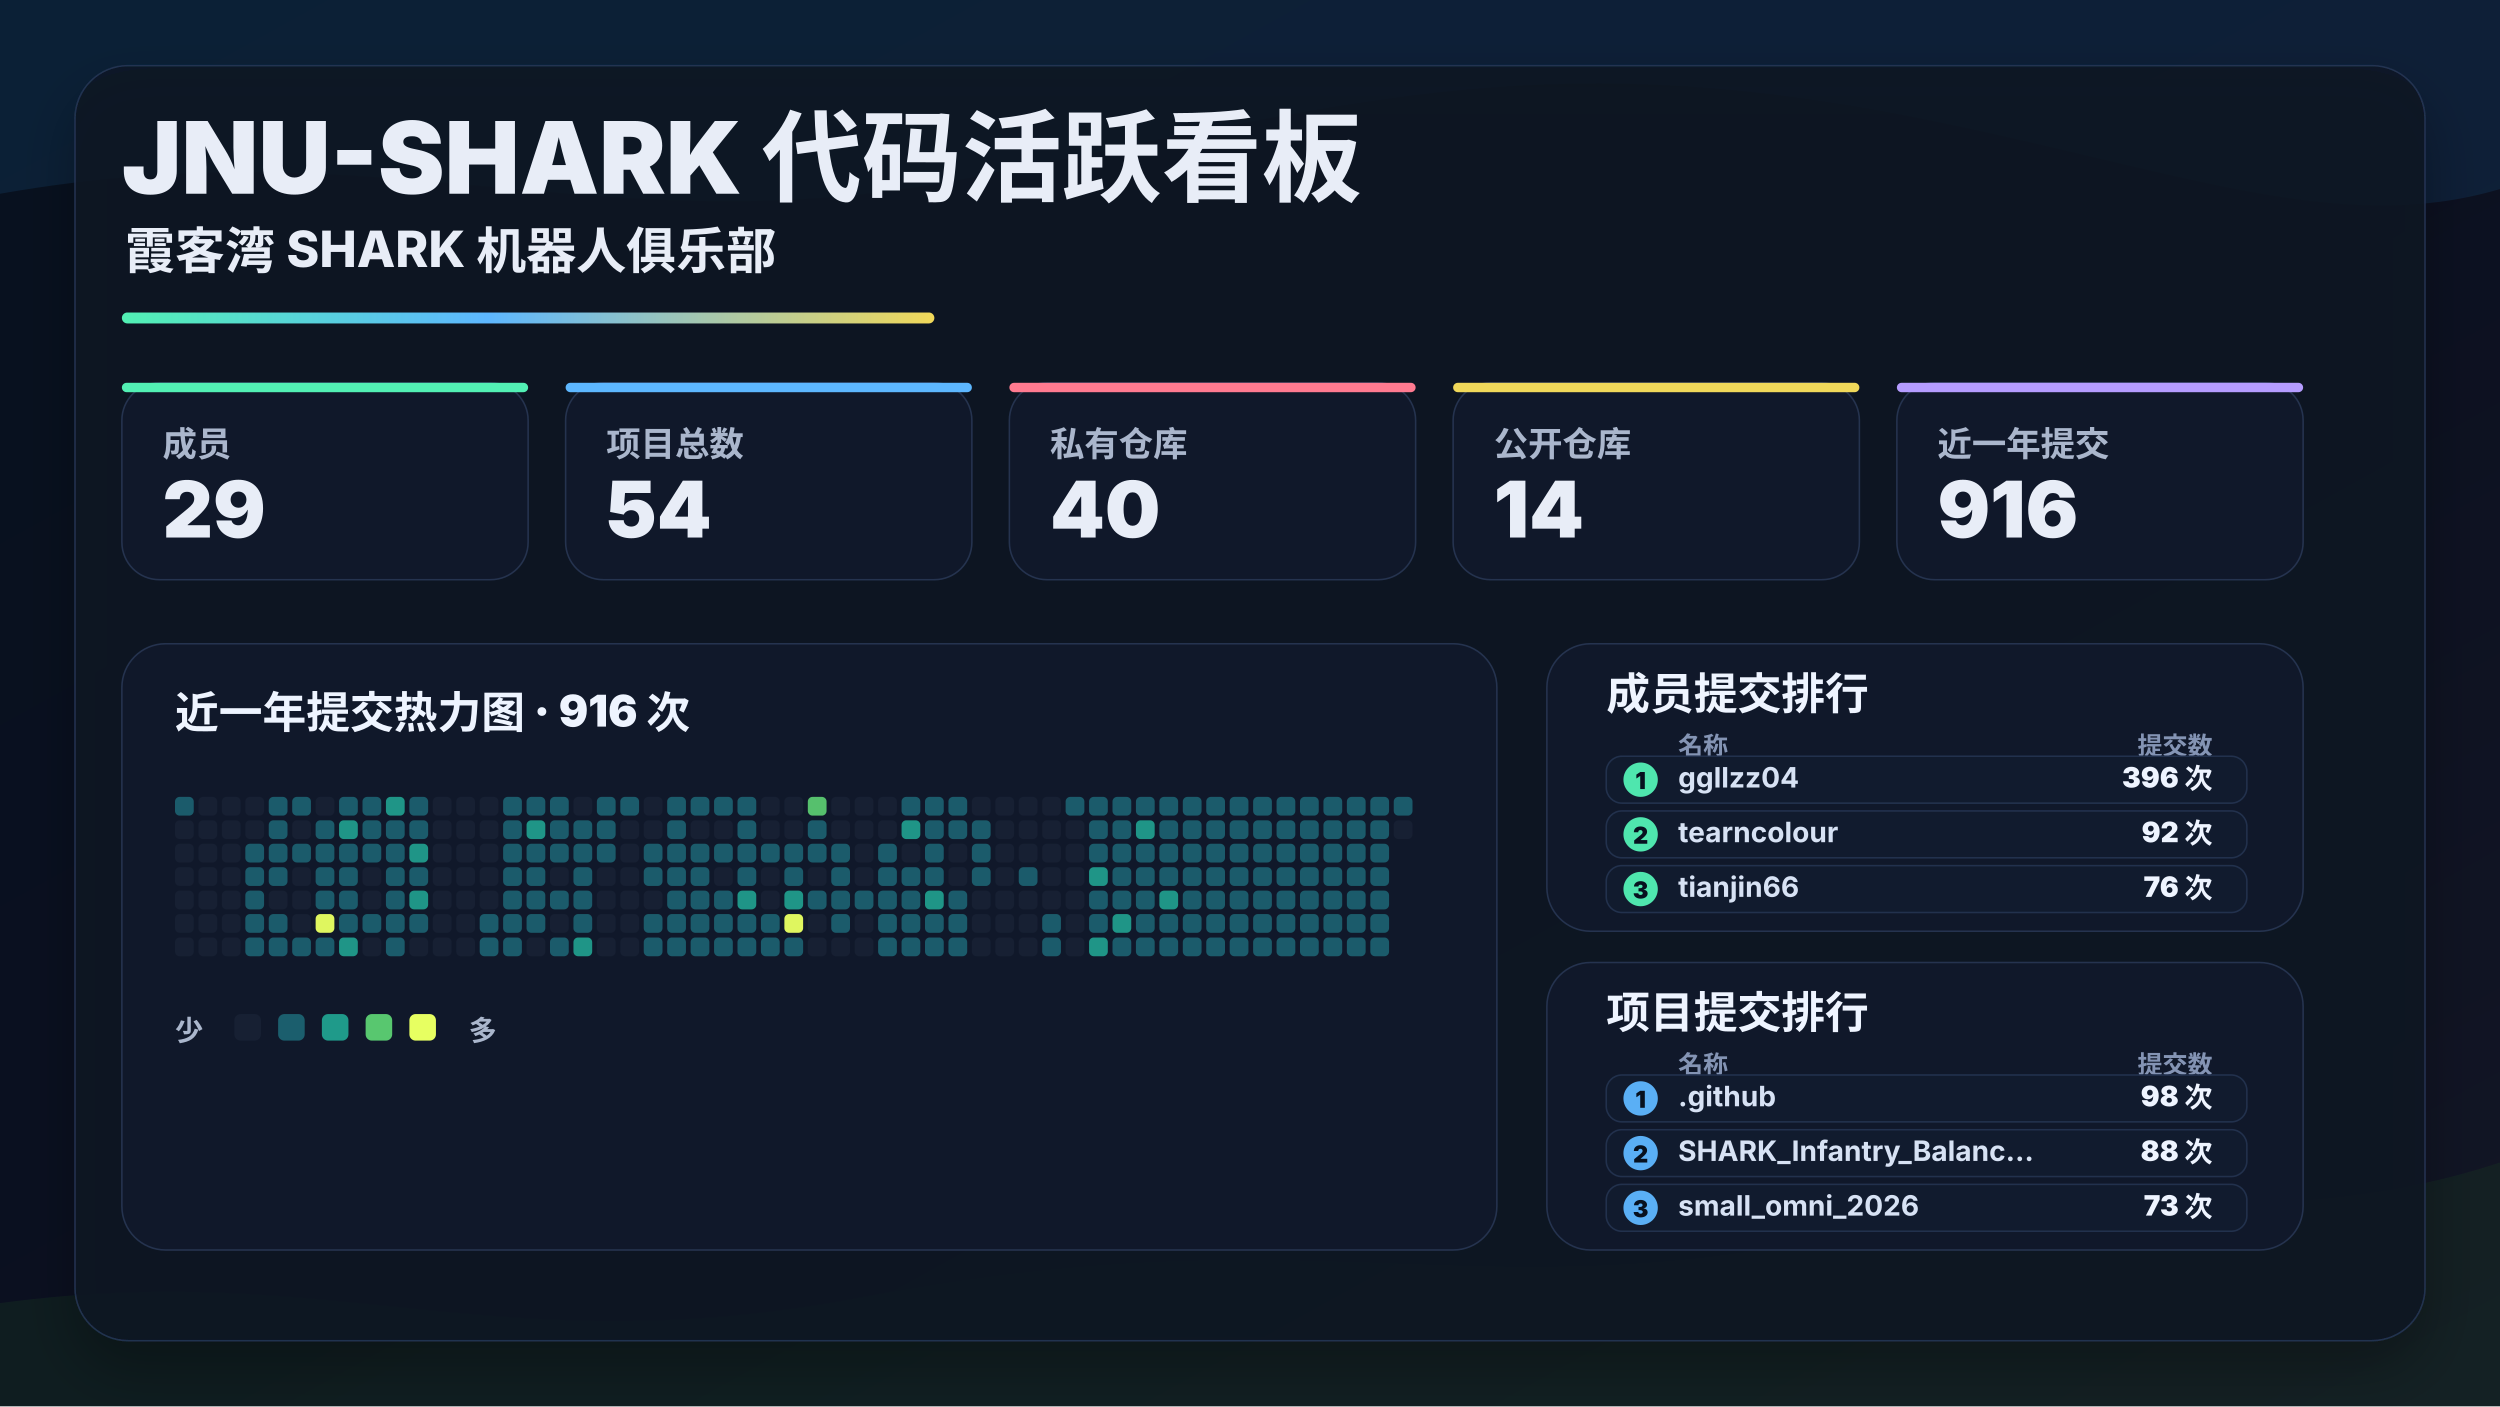
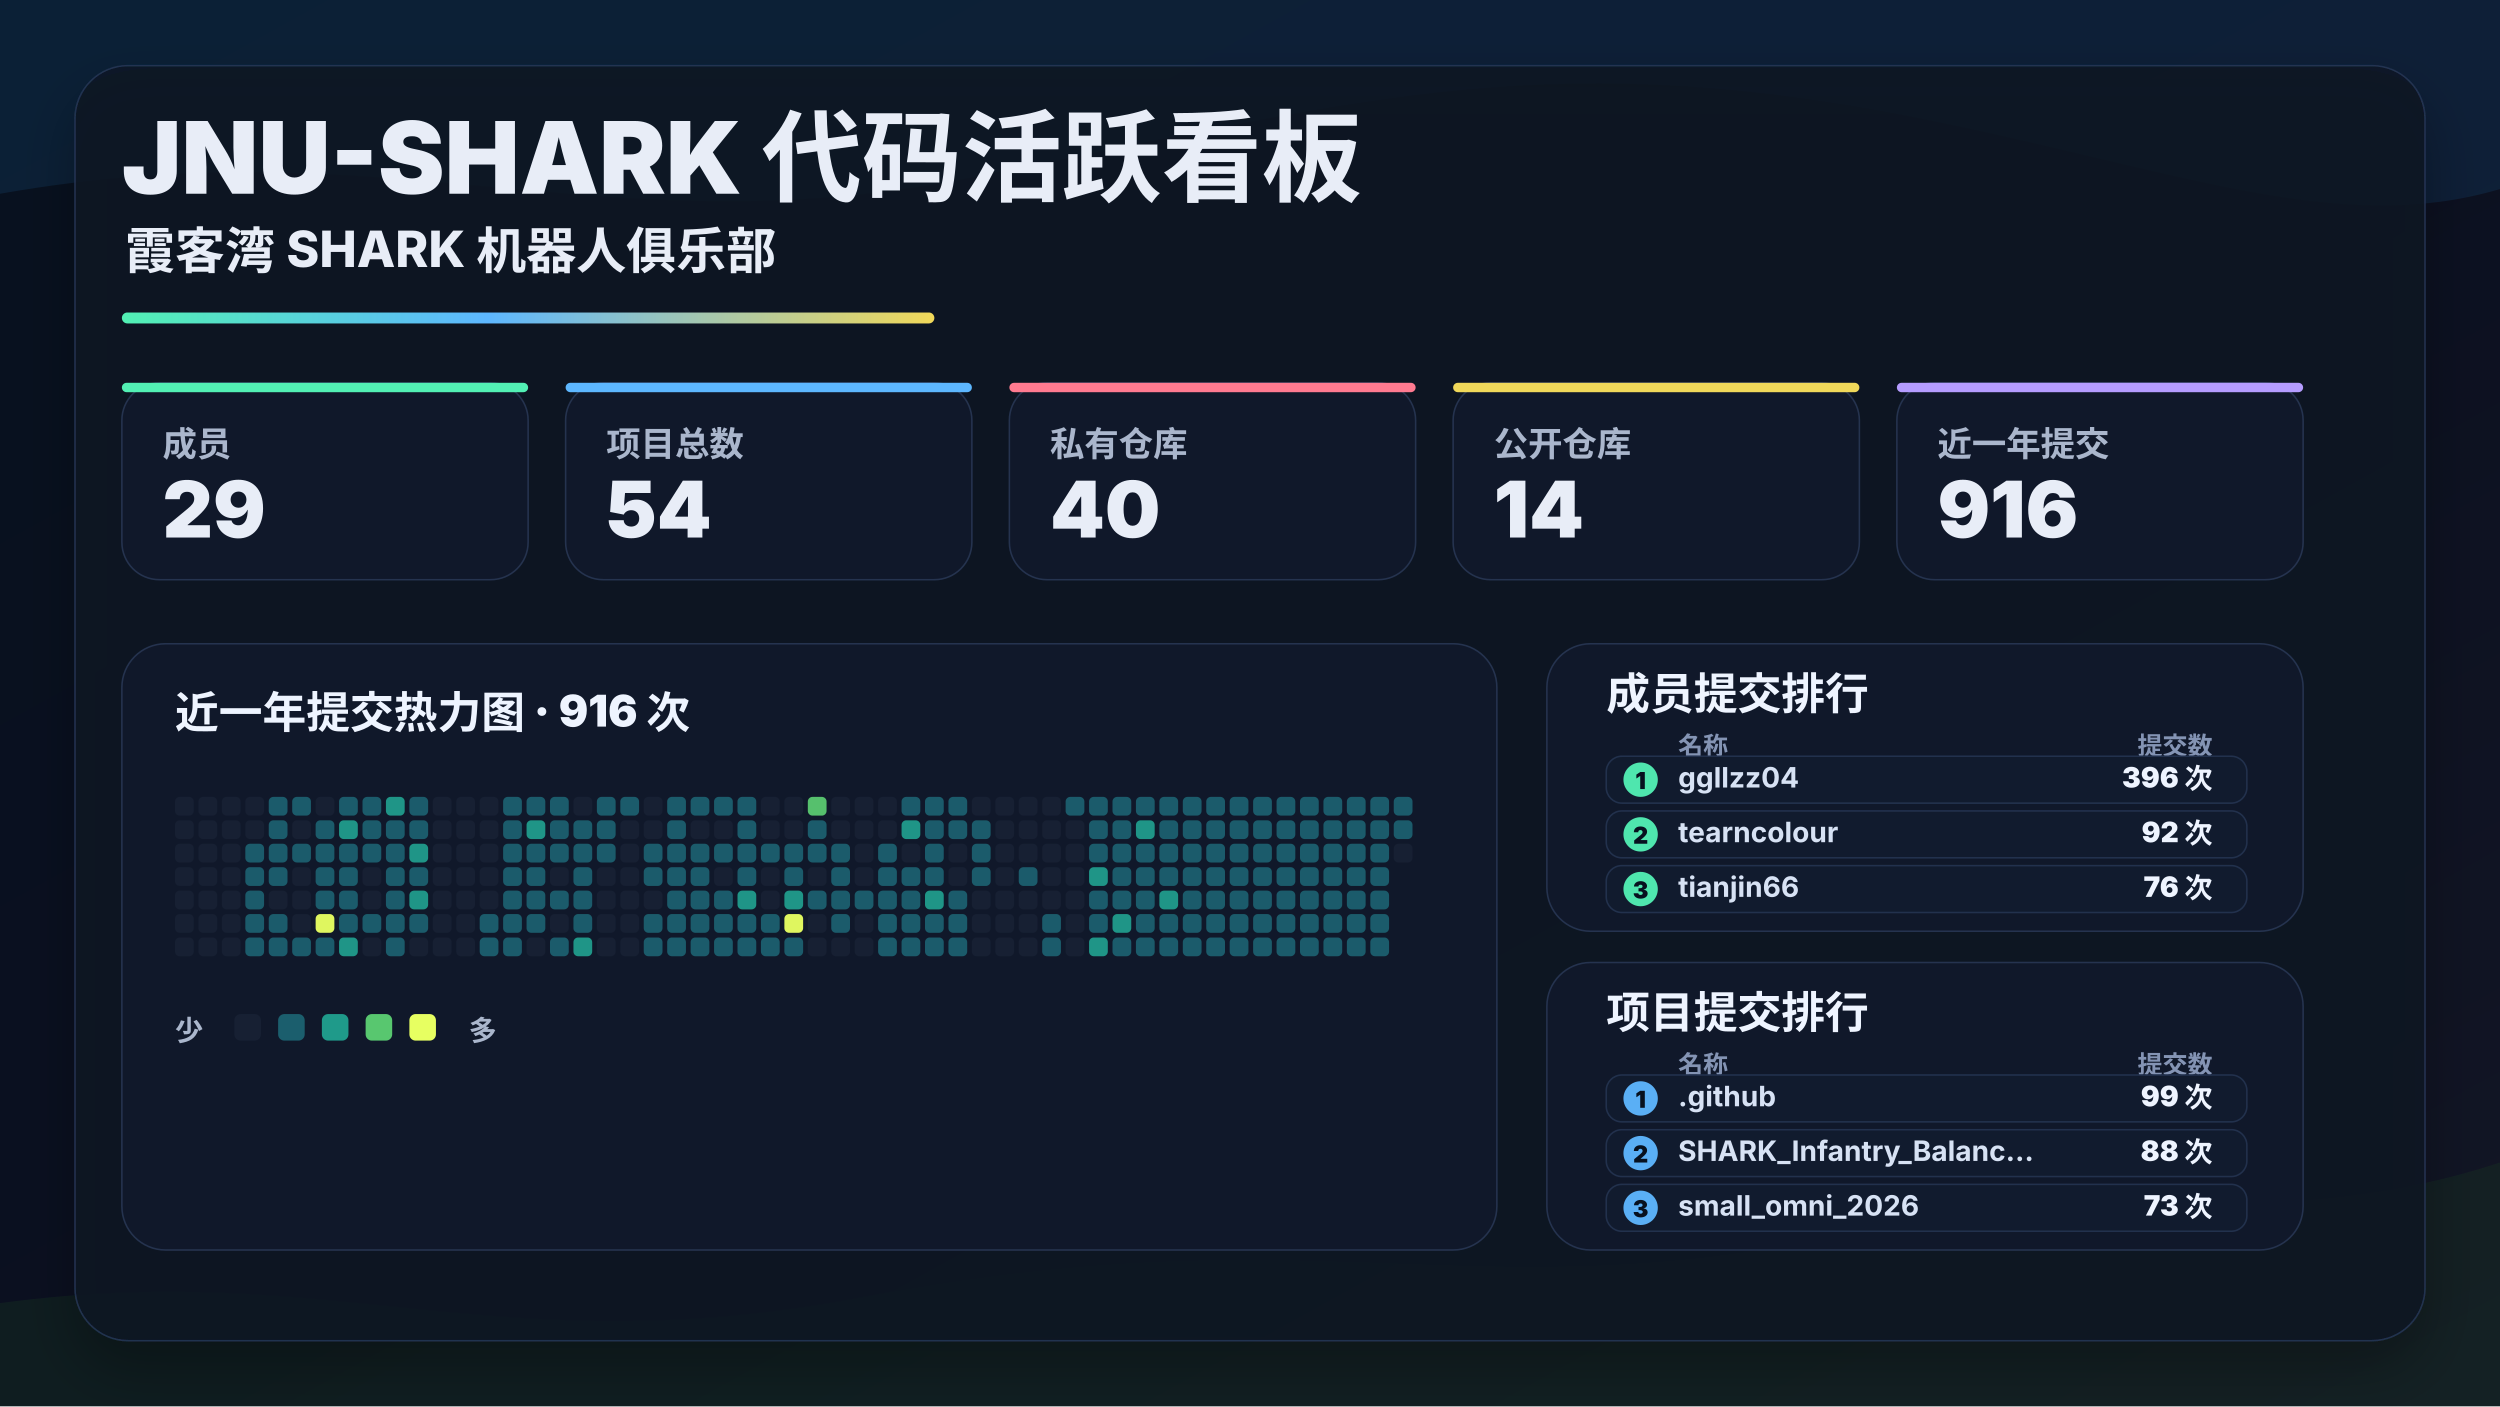
<svg xmlns="http://www.w3.org/2000/svg" width="1600" height="900" viewBox="0 0 1600 900" role="img" aria-labelledby="title desc">
  <defs>
    <linearGradient id="bg" x1="0" y1="0" x2="1" y2="1">
      <stop offset="0" stop-color="#07111f" />
      <stop offset="0.52" stop-color="#0b1020" />
      <stop offset="1" stop-color="#131625" />
    </linearGradient>
    <linearGradient id="hero" x1="0" y1="0" x2="1" y2="0">
      <stop offset="0" stop-color="#52f0b4" />
      <stop offset="0.45" stop-color="#5db7ff" />
      <stop offset="1" stop-color="#f0d85a" />
    </linearGradient>
    <filter id="softShadow" x="-10%" y="-10%" width="120%" height="120%">
      <feDropShadow dx="0" dy="18" stdDeviation="18" flood-color="#000000" flood-opacity="0.32" />
    </filter>
  </defs>
  <style>
    text { font-family: Inter, ui-sans-serif, system-ui, -apple-system, BlinkMacSystemFont, "Segoe UI", "PingFang SC", "Microsoft YaHei", sans-serif; fill: #e8edf7; }
    .title { font-size: 64px; font-weight: 900; letter-spacing: 0; }
    .subtitle { font-size: 32px; font-weight: 780; fill: #e8edf7; }
    .label { font-size: 22px; fill: #aab6cc; font-weight: 760; }
    .stat { font-size: 50px; font-weight: 900; }
    .section-title { font-size: 28px; font-weight: 860; fill: #eef4ff; }
    .table-head { font-size: 16px; fill: #8494b4; font-weight: 720; }
    .row-name { font-size: 18px; fill: #d7e2f4; font-weight: 720; }
    .row-value { font-size: 18px; fill: #eef4ff; font-weight: 860; }
    .rank { font-size: 15px; fill: #07111f; font-weight: 900; }
    .tiny { font-size: 18px; fill: #aab6cc; font-weight: 620; }
  </style>
  <rect width="1600" height="900" fill="url(#bg)" />
  <path d="M0 124 C250 80 385 160 620 114 C860 67 982 28 1220 74 C1392 108 1495 152 1600 121 L1600 0 L0 0 Z" fill="#12385c" opacity="0.38" />
  <path d="M0 834 C216 805 318 875 553 830 C835 776 935 837 1160 794 C1350 758 1464 789 1600 744 L1600 900 L0 900 Z" fill="#173622" opacity="0.36" />
  <g filter="url(#softShadow)">
    <rect x="48" y="42" width="1504" height="816" rx="34" fill="#0b1324" opacity="0.88" stroke="#263654" />
  </g>
  <text x="78" y="124" class="title">JNU-SHARK 代码活跃看板</text>
  <text x="80" y="172" class="subtitle">霞客湾 SHARK 机器人俱乐部</text>
  <rect x="78" y="200" width="520" height="7" rx="3.5" fill="url(#hero)" />
  <g>
    <rect x="78" y="245" width="260" height="126" rx="24" fill="#10182a" stroke="#25334f" />
    <rect x="78" y="245" width="260" height="6" rx="3" fill="#52f0b4" />
    <text x="104" y="292" class="label">成员</text>
    <text x="104" y="344" class="stat">29</text>
  </g>
  <g>
    <rect x="362" y="245" width="260" height="126" rx="24" fill="#10182a" stroke="#25334f" />
    <rect x="362" y="245" width="260" height="6" rx="3" fill="#5db7ff" />
    <text x="388" y="292" class="label">项目总数</text>
    <text x="388" y="344" class="stat">54</text>
  </g>
  <g>
    <rect x="646" y="245" width="260" height="126" rx="24" fill="#10182a" stroke="#25334f" />
    <rect x="646" y="245" width="260" height="6" rx="3" fill="#ff7a90" />
    <text x="672" y="292" class="label">私有仓库</text>
    <text x="672" y="344" class="stat">40</text>
  </g>
  <g>
    <rect x="930" y="245" width="260" height="126" rx="24" fill="#10182a" stroke="#25334f" />
    <rect x="930" y="245" width="260" height="6" rx="3" fill="#f0d85a" />
    <text x="956" y="292" class="label">公开仓库</text>
    <text x="956" y="344" class="stat">14</text>
  </g>
  <g>
    <rect x="1214" y="245" width="260" height="126" rx="24" fill="#10182a" stroke="#25334f" />
    <rect x="1214" y="245" width="260" height="6" rx="3" fill="#b59cff" />
    <text x="1240" y="292" class="label">近一年提交</text>
    <text x="1240" y="344" class="stat">916</text>
  </g>
  <rect x="78" y="412" width="880" height="388" rx="28" fill="#10182a" stroke="#25334f" />
  <text x="112" y="466" class="section-title">近一年提交热力图 · 916 次</text>
-   <rect x="112" y="510" width="12" height="12" rx="3" fill="#1b5e6d" opacity="0.96" />
+   <rect x="112" y="510" width="12" height="12" rx="3" fill="#172033" opacity="0.96" />
  <rect x="112" y="525" width="12" height="12" rx="3" fill="#172033" opacity="0.96" />
  <rect x="112" y="540" width="12" height="12" rx="3" fill="#172033" opacity="0.96" />
  <rect x="112" y="555" width="12" height="12" rx="3" fill="#172033" opacity="0.96" />
  <rect x="112" y="570" width="12" height="12" rx="3" fill="#172033" opacity="0.96" />
  <rect x="112" y="585" width="12" height="12" rx="3" fill="#172033" opacity="0.96" />
  <rect x="112" y="600" width="12" height="12" rx="3" fill="#172033" opacity="0.96" />
  <rect x="127" y="510" width="12" height="12" rx="3" fill="#172033" opacity="0.96" />
  <rect x="127" y="525" width="12" height="12" rx="3" fill="#172033" opacity="0.96" />
  <rect x="127" y="540" width="12" height="12" rx="3" fill="#172033" opacity="0.96" />
  <rect x="127" y="555" width="12" height="12" rx="3" fill="#172033" opacity="0.96" />
  <rect x="127" y="570" width="12" height="12" rx="3" fill="#172033" opacity="0.96" />
  <rect x="127" y="585" width="12" height="12" rx="3" fill="#172033" opacity="0.96" />
  <rect x="127" y="600" width="12" height="12" rx="3" fill="#172033" opacity="0.96" />
  <rect x="142" y="510" width="12" height="12" rx="3" fill="#172033" opacity="0.96" />
  <rect x="142" y="525" width="12" height="12" rx="3" fill="#172033" opacity="0.96" />
  <rect x="142" y="540" width="12" height="12" rx="3" fill="#172033" opacity="0.96" />
  <rect x="142" y="555" width="12" height="12" rx="3" fill="#172033" opacity="0.96" />
  <rect x="142" y="570" width="12" height="12" rx="3" fill="#172033" opacity="0.96" />
  <rect x="142" y="585" width="12" height="12" rx="3" fill="#172033" opacity="0.96" />
  <rect x="142" y="600" width="12" height="12" rx="3" fill="#172033" opacity="0.96" />
  <rect x="157" y="510" width="12" height="12" rx="3" fill="#172033" opacity="0.96" />
  <rect x="157" y="525" width="12" height="12" rx="3" fill="#172033" opacity="0.96" />
  <rect x="157" y="540" width="12" height="12" rx="3" fill="#1b5e6d" opacity="0.96" />
  <rect x="157" y="555" width="12" height="12" rx="3" fill="#1b5e6d" opacity="0.96" />
  <rect x="157" y="570" width="12" height="12" rx="3" fill="#1b5e6d" opacity="0.96" />
  <rect x="157" y="585" width="12" height="12" rx="3" fill="#1b5e6d" opacity="0.96" />
  <rect x="157" y="600" width="12" height="12" rx="3" fill="#1b5e6d" opacity="0.96" />
  <rect x="172" y="510" width="12" height="12" rx="3" fill="#1b5e6d" opacity="0.96" />
  <rect x="172" y="525" width="12" height="12" rx="3" fill="#1b5e6d" opacity="0.96" />
  <rect x="172" y="540" width="12" height="12" rx="3" fill="#1b5e6d" opacity="0.96" />
  <rect x="172" y="555" width="12" height="12" rx="3" fill="#1b5e6d" opacity="0.96" />
  <rect x="172" y="570" width="12" height="12" rx="3" fill="#172033" opacity="0.96" />
  <rect x="172" y="585" width="12" height="12" rx="3" fill="#1b5e6d" opacity="0.96" />
  <rect x="172" y="600" width="12" height="12" rx="3" fill="#1b5e6d" opacity="0.96" />
  <rect x="187" y="510" width="12" height="12" rx="3" fill="#1b5e6d" opacity="0.96" />
  <rect x="187" y="525" width="12" height="12" rx="3" fill="#172033" opacity="0.96" />
  <rect x="187" y="540" width="12" height="12" rx="3" fill="#1b5e6d" opacity="0.96" />
  <rect x="187" y="555" width="12" height="12" rx="3" fill="#172033" opacity="0.96" />
  <rect x="187" y="570" width="12" height="12" rx="3" fill="#172033" opacity="0.96" />
  <rect x="187" y="585" width="12" height="12" rx="3" fill="#172033" opacity="0.96" />
  <rect x="187" y="600" width="12" height="12" rx="3" fill="#1b5e6d" opacity="0.96" />
  <rect x="202" y="510" width="12" height="12" rx="3" fill="#172033" opacity="0.96" />
  <rect x="202" y="525" width="12" height="12" rx="3" fill="#1b5e6d" opacity="0.96" />
  <rect x="202" y="540" width="12" height="12" rx="3" fill="#1b5e6d" opacity="0.96" />
  <rect x="202" y="555" width="12" height="12" rx="3" fill="#1b5e6d" opacity="0.96" />
  <rect x="202" y="570" width="12" height="12" rx="3" fill="#1b5e6d" opacity="0.96" />
  <rect x="202" y="585" width="12" height="12" rx="3" fill="#e7ff61" opacity="0.96" />
  <rect x="202" y="600" width="12" height="12" rx="3" fill="#1b5e6d" opacity="0.96" />
  <rect x="217" y="510" width="12" height="12" rx="3" fill="#1b5e6d" opacity="0.96" />
  <rect x="217" y="525" width="12" height="12" rx="3" fill="#1f9a8a" opacity="0.96" />
  <rect x="217" y="540" width="12" height="12" rx="3" fill="#1b5e6d" opacity="0.96" />
  <rect x="217" y="555" width="12" height="12" rx="3" fill="#1b5e6d" opacity="0.96" />
  <rect x="217" y="570" width="12" height="12" rx="3" fill="#1b5e6d" opacity="0.96" />
  <rect x="217" y="585" width="12" height="12" rx="3" fill="#1b5e6d" opacity="0.96" />
  <rect x="217" y="600" width="12" height="12" rx="3" fill="#1f9a8a" opacity="0.96" />
  <rect x="232" y="510" width="12" height="12" rx="3" fill="#1b5e6d" opacity="0.96" />
  <rect x="232" y="525" width="12" height="12" rx="3" fill="#1b5e6d" opacity="0.96" />
  <rect x="232" y="540" width="12" height="12" rx="3" fill="#1b5e6d" opacity="0.96" />
  <rect x="232" y="555" width="12" height="12" rx="3" fill="#172033" opacity="0.96" />
  <rect x="232" y="570" width="12" height="12" rx="3" fill="#172033" opacity="0.96" />
  <rect x="232" y="585" width="12" height="12" rx="3" fill="#1b5e6d" opacity="0.96" />
  <rect x="232" y="600" width="12" height="12" rx="3" fill="#172033" opacity="0.96" />
  <rect x="247" y="510" width="12" height="12" rx="3" fill="#1f9a8a" opacity="0.96" />
  <rect x="247" y="525" width="12" height="12" rx="3" fill="#1b5e6d" opacity="0.96" />
  <rect x="247" y="540" width="12" height="12" rx="3" fill="#1b5e6d" opacity="0.96" />
  <rect x="247" y="555" width="12" height="12" rx="3" fill="#1b5e6d" opacity="0.96" />
  <rect x="247" y="570" width="12" height="12" rx="3" fill="#1b5e6d" opacity="0.96" />
  <rect x="247" y="585" width="12" height="12" rx="3" fill="#1b5e6d" opacity="0.96" />
  <rect x="247" y="600" width="12" height="12" rx="3" fill="#1b5e6d" opacity="0.96" />
  <rect x="262" y="510" width="12" height="12" rx="3" fill="#1b5e6d" opacity="0.96" />
  <rect x="262" y="525" width="12" height="12" rx="3" fill="#1b5e6d" opacity="0.96" />
  <rect x="262" y="540" width="12" height="12" rx="3" fill="#1f9a8a" opacity="0.96" />
  <rect x="262" y="555" width="12" height="12" rx="3" fill="#1b5e6d" opacity="0.96" />
  <rect x="262" y="570" width="12" height="12" rx="3" fill="#1f9a8a" opacity="0.96" />
  <rect x="262" y="585" width="12" height="12" rx="3" fill="#1b5e6d" opacity="0.96" />
  <rect x="262" y="600" width="12" height="12" rx="3" fill="#172033" opacity="0.96" />
  <rect x="277" y="510" width="12" height="12" rx="3" fill="#172033" opacity="0.96" />
  <rect x="277" y="525" width="12" height="12" rx="3" fill="#172033" opacity="0.96" />
  <rect x="277" y="540" width="12" height="12" rx="3" fill="#172033" opacity="0.96" />
  <rect x="277" y="555" width="12" height="12" rx="3" fill="#172033" opacity="0.96" />
  <rect x="277" y="570" width="12" height="12" rx="3" fill="#172033" opacity="0.96" />
  <rect x="277" y="585" width="12" height="12" rx="3" fill="#172033" opacity="0.96" />
  <rect x="277" y="600" width="12" height="12" rx="3" fill="#172033" opacity="0.96" />
  <rect x="292" y="510" width="12" height="12" rx="3" fill="#172033" opacity="0.96" />
  <rect x="292" y="525" width="12" height="12" rx="3" fill="#172033" opacity="0.96" />
  <rect x="292" y="540" width="12" height="12" rx="3" fill="#172033" opacity="0.96" />
  <rect x="292" y="555" width="12" height="12" rx="3" fill="#172033" opacity="0.96" />
  <rect x="292" y="570" width="12" height="12" rx="3" fill="#172033" opacity="0.96" />
  <rect x="292" y="585" width="12" height="12" rx="3" fill="#172033" opacity="0.96" />
  <rect x="292" y="600" width="12" height="12" rx="3" fill="#172033" opacity="0.96" />
  <rect x="307" y="510" width="12" height="12" rx="3" fill="#172033" opacity="0.96" />
  <rect x="307" y="525" width="12" height="12" rx="3" fill="#172033" opacity="0.96" />
  <rect x="307" y="540" width="12" height="12" rx="3" fill="#172033" opacity="0.96" />
  <rect x="307" y="555" width="12" height="12" rx="3" fill="#172033" opacity="0.96" />
  <rect x="307" y="570" width="12" height="12" rx="3" fill="#172033" opacity="0.96" />
  <rect x="307" y="585" width="12" height="12" rx="3" fill="#1b5e6d" opacity="0.96" />
  <rect x="307" y="600" width="12" height="12" rx="3" fill="#1b5e6d" opacity="0.96" />
  <rect x="322" y="510" width="12" height="12" rx="3" fill="#1b5e6d" opacity="0.96" />
  <rect x="322" y="525" width="12" height="12" rx="3" fill="#1b5e6d" opacity="0.96" />
  <rect x="322" y="540" width="12" height="12" rx="3" fill="#1b5e6d" opacity="0.96" />
  <rect x="322" y="555" width="12" height="12" rx="3" fill="#1b5e6d" opacity="0.96" />
  <rect x="322" y="570" width="12" height="12" rx="3" fill="#1b5e6d" opacity="0.96" />
  <rect x="322" y="585" width="12" height="12" rx="3" fill="#1b5e6d" opacity="0.96" />
  <rect x="322" y="600" width="12" height="12" rx="3" fill="#1b5e6d" opacity="0.96" />
  <rect x="337" y="510" width="12" height="12" rx="3" fill="#1b5e6d" opacity="0.96" />
  <rect x="337" y="525" width="12" height="12" rx="3" fill="#1f9a8a" opacity="0.96" />
  <rect x="337" y="540" width="12" height="12" rx="3" fill="#1b5e6d" opacity="0.96" />
  <rect x="337" y="555" width="12" height="12" rx="3" fill="#1b5e6d" opacity="0.96" />
  <rect x="337" y="570" width="12" height="12" rx="3" fill="#1b5e6d" opacity="0.96" />
  <rect x="337" y="585" width="12" height="12" rx="3" fill="#1b5e6d" opacity="0.96" />
  <rect x="337" y="600" width="12" height="12" rx="3" fill="#172033" opacity="0.96" />
  <rect x="352" y="510" width="12" height="12" rx="3" fill="#1b5e6d" opacity="0.96" />
  <rect x="352" y="525" width="12" height="12" rx="3" fill="#1b5e6d" opacity="0.96" />
  <rect x="352" y="540" width="12" height="12" rx="3" fill="#1b5e6d" opacity="0.96" />
  <rect x="352" y="555" width="12" height="12" rx="3" fill="#172033" opacity="0.96" />
  <rect x="352" y="570" width="12" height="12" rx="3" fill="#1b5e6d" opacity="0.96" />
  <rect x="352" y="585" width="12" height="12" rx="3" fill="#172033" opacity="0.96" />
  <rect x="352" y="600" width="12" height="12" rx="3" fill="#1b5e6d" opacity="0.96" />
  <rect x="367" y="510" width="12" height="12" rx="3" fill="#172033" opacity="0.96" />
  <rect x="367" y="525" width="12" height="12" rx="3" fill="#1b5e6d" opacity="0.96" />
  <rect x="367" y="540" width="12" height="12" rx="3" fill="#1b5e6d" opacity="0.96" />
  <rect x="367" y="555" width="12" height="12" rx="3" fill="#1b5e6d" opacity="0.96" />
  <rect x="367" y="570" width="12" height="12" rx="3" fill="#1b5e6d" opacity="0.96" />
  <rect x="367" y="585" width="12" height="12" rx="3" fill="#1b5e6d" opacity="0.96" />
  <rect x="367" y="600" width="12" height="12" rx="3" fill="#1f9a8a" opacity="0.96" />
  <rect x="382" y="510" width="12" height="12" rx="3" fill="#1b5e6d" opacity="0.96" />
  <rect x="382" y="525" width="12" height="12" rx="3" fill="#1b5e6d" opacity="0.96" />
  <rect x="382" y="540" width="12" height="12" rx="3" fill="#1b5e6d" opacity="0.96" />
  <rect x="382" y="555" width="12" height="12" rx="3" fill="#172033" opacity="0.96" />
  <rect x="382" y="570" width="12" height="12" rx="3" fill="#172033" opacity="0.96" />
  <rect x="382" y="585" width="12" height="12" rx="3" fill="#172033" opacity="0.96" />
  <rect x="382" y="600" width="12" height="12" rx="3" fill="#172033" opacity="0.96" />
  <rect x="397" y="510" width="12" height="12" rx="3" fill="#1b5e6d" opacity="0.96" />
  <rect x="397" y="525" width="12" height="12" rx="3" fill="#172033" opacity="0.96" />
  <rect x="397" y="540" width="12" height="12" rx="3" fill="#172033" opacity="0.96" />
  <rect x="397" y="555" width="12" height="12" rx="3" fill="#172033" opacity="0.96" />
  <rect x="397" y="570" width="12" height="12" rx="3" fill="#172033" opacity="0.96" />
  <rect x="397" y="585" width="12" height="12" rx="3" fill="#172033" opacity="0.96" />
  <rect x="397" y="600" width="12" height="12" rx="3" fill="#172033" opacity="0.96" />
  <rect x="412" y="510" width="12" height="12" rx="3" fill="#172033" opacity="0.96" />
  <rect x="412" y="525" width="12" height="12" rx="3" fill="#172033" opacity="0.96" />
  <rect x="412" y="540" width="12" height="12" rx="3" fill="#1b5e6d" opacity="0.96" />
  <rect x="412" y="555" width="12" height="12" rx="3" fill="#1b5e6d" opacity="0.96" />
  <rect x="412" y="570" width="12" height="12" rx="3" fill="#172033" opacity="0.96" />
  <rect x="412" y="585" width="12" height="12" rx="3" fill="#1b5e6d" opacity="0.96" />
  <rect x="412" y="600" width="12" height="12" rx="3" fill="#1b5e6d" opacity="0.96" />
  <rect x="427" y="510" width="12" height="12" rx="3" fill="#1b5e6d" opacity="0.96" />
  <rect x="427" y="525" width="12" height="12" rx="3" fill="#1b5e6d" opacity="0.96" />
  <rect x="427" y="540" width="12" height="12" rx="3" fill="#1b5e6d" opacity="0.96" />
  <rect x="427" y="555" width="12" height="12" rx="3" fill="#1b5e6d" opacity="0.96" />
  <rect x="427" y="570" width="12" height="12" rx="3" fill="#1b5e6d" opacity="0.96" />
  <rect x="427" y="585" width="12" height="12" rx="3" fill="#1b5e6d" opacity="0.96" />
  <rect x="427" y="600" width="12" height="12" rx="3" fill="#1b5e6d" opacity="0.96" />
  <rect x="442" y="510" width="12" height="12" rx="3" fill="#1b5e6d" opacity="0.96" />
  <rect x="442" y="525" width="12" height="12" rx="3" fill="#172033" opacity="0.96" />
  <rect x="442" y="540" width="12" height="12" rx="3" fill="#1b5e6d" opacity="0.96" />
  <rect x="442" y="555" width="12" height="12" rx="3" fill="#1b5e6d" opacity="0.96" />
  <rect x="442" y="570" width="12" height="12" rx="3" fill="#1b5e6d" opacity="0.96" />
  <rect x="442" y="585" width="12" height="12" rx="3" fill="#1b5e6d" opacity="0.96" />
  <rect x="442" y="600" width="12" height="12" rx="3" fill="#1b5e6d" opacity="0.96" />
  <rect x="457" y="510" width="12" height="12" rx="3" fill="#1b5e6d" opacity="0.96" />
  <rect x="457" y="525" width="12" height="12" rx="3" fill="#172033" opacity="0.96" />
  <rect x="457" y="540" width="12" height="12" rx="3" fill="#1b5e6d" opacity="0.96" />
  <rect x="457" y="555" width="12" height="12" rx="3" fill="#172033" opacity="0.96" />
  <rect x="457" y="570" width="12" height="12" rx="3" fill="#1b5e6d" opacity="0.96" />
  <rect x="457" y="585" width="12" height="12" rx="3" fill="#1b5e6d" opacity="0.96" />
  <rect x="457" y="600" width="12" height="12" rx="3" fill="#1b5e6d" opacity="0.96" />
  <rect x="472" y="510" width="12" height="12" rx="3" fill="#1b5e6d" opacity="0.96" />
  <rect x="472" y="525" width="12" height="12" rx="3" fill="#1b5e6d" opacity="0.96" />
  <rect x="472" y="540" width="12" height="12" rx="3" fill="#1b5e6d" opacity="0.96" />
  <rect x="472" y="555" width="12" height="12" rx="3" fill="#1b5e6d" opacity="0.96" />
  <rect x="472" y="570" width="12" height="12" rx="3" fill="#1f9a8a" opacity="0.96" />
  <rect x="472" y="585" width="12" height="12" rx="3" fill="#1b5e6d" opacity="0.96" />
  <rect x="472" y="600" width="12" height="12" rx="3" fill="#1b5e6d" opacity="0.96" />
  <rect x="487" y="510" width="12" height="12" rx="3" fill="#172033" opacity="0.96" />
  <rect x="487" y="525" width="12" height="12" rx="3" fill="#172033" opacity="0.96" />
  <rect x="487" y="540" width="12" height="12" rx="3" fill="#1b5e6d" opacity="0.96" />
  <rect x="487" y="555" width="12" height="12" rx="3" fill="#172033" opacity="0.96" />
  <rect x="487" y="570" width="12" height="12" rx="3" fill="#172033" opacity="0.96" />
  <rect x="487" y="585" width="12" height="12" rx="3" fill="#1b5e6d" opacity="0.96" />
  <rect x="487" y="600" width="12" height="12" rx="3" fill="#1b5e6d" opacity="0.96" />
  <rect x="502" y="510" width="12" height="12" rx="3" fill="#172033" opacity="0.96" />
  <rect x="502" y="525" width="12" height="12" rx="3" fill="#172033" opacity="0.96" />
  <rect x="502" y="540" width="12" height="12" rx="3" fill="#1b5e6d" opacity="0.96" />
  <rect x="502" y="555" width="12" height="12" rx="3" fill="#1b5e6d" opacity="0.96" />
  <rect x="502" y="570" width="12" height="12" rx="3" fill="#1f9a8a" opacity="0.96" />
  <rect x="502" y="585" width="12" height="12" rx="3" fill="#e7ff61" opacity="0.96" />
  <rect x="502" y="600" width="12" height="12" rx="3" fill="#1b5e6d" opacity="0.96" />
  <rect x="517" y="510" width="12" height="12" rx="3" fill="#58c76f" opacity="0.96" />
  <rect x="517" y="525" width="12" height="12" rx="3" fill="#1b5e6d" opacity="0.96" />
  <rect x="517" y="540" width="12" height="12" rx="3" fill="#1b5e6d" opacity="0.96" />
  <rect x="517" y="555" width="12" height="12" rx="3" fill="#172033" opacity="0.96" />
  <rect x="517" y="570" width="12" height="12" rx="3" fill="#1b5e6d" opacity="0.96" />
  <rect x="517" y="585" width="12" height="12" rx="3" fill="#172033" opacity="0.96" />
  <rect x="517" y="600" width="12" height="12" rx="3" fill="#172033" opacity="0.96" />
  <rect x="532" y="510" width="12" height="12" rx="3" fill="#172033" opacity="0.96" />
  <rect x="532" y="525" width="12" height="12" rx="3" fill="#172033" opacity="0.96" />
  <rect x="532" y="540" width="12" height="12" rx="3" fill="#1b5e6d" opacity="0.96" />
  <rect x="532" y="555" width="12" height="12" rx="3" fill="#1b5e6d" opacity="0.96" />
  <rect x="532" y="570" width="12" height="12" rx="3" fill="#1b5e6d" opacity="0.96" />
  <rect x="532" y="585" width="12" height="12" rx="3" fill="#1b5e6d" opacity="0.96" />
  <rect x="532" y="600" width="12" height="12" rx="3" fill="#172033" opacity="0.96" />
  <rect x="547" y="510" width="12" height="12" rx="3" fill="#172033" opacity="0.96" />
  <rect x="547" y="525" width="12" height="12" rx="3" fill="#172033" opacity="0.96" />
  <rect x="547" y="540" width="12" height="12" rx="3" fill="#172033" opacity="0.96" />
  <rect x="547" y="555" width="12" height="12" rx="3" fill="#172033" opacity="0.96" />
  <rect x="547" y="570" width="12" height="12" rx="3" fill="#1b5e6d" opacity="0.96" />
  <rect x="547" y="585" width="12" height="12" rx="3" fill="#172033" opacity="0.96" />
  <rect x="547" y="600" width="12" height="12" rx="3" fill="#172033" opacity="0.96" />
  <rect x="562" y="510" width="12" height="12" rx="3" fill="#172033" opacity="0.96" />
  <rect x="562" y="525" width="12" height="12" rx="3" fill="#172033" opacity="0.96" />
  <rect x="562" y="540" width="12" height="12" rx="3" fill="#1b5e6d" opacity="0.96" />
  <rect x="562" y="555" width="12" height="12" rx="3" fill="#1b5e6d" opacity="0.96" />
  <rect x="562" y="570" width="12" height="12" rx="3" fill="#1b5e6d" opacity="0.96" />
  <rect x="562" y="585" width="12" height="12" rx="3" fill="#1b5e6d" opacity="0.96" />
  <rect x="562" y="600" width="12" height="12" rx="3" fill="#1b5e6d" opacity="0.96" />
  <rect x="577" y="510" width="12" height="12" rx="3" fill="#1b5e6d" opacity="0.96" />
  <rect x="577" y="525" width="12" height="12" rx="3" fill="#1f9a8a" opacity="0.96" />
  <rect x="577" y="540" width="12" height="12" rx="3" fill="#172033" opacity="0.96" />
  <rect x="577" y="555" width="12" height="12" rx="3" fill="#1b5e6d" opacity="0.96" />
  <rect x="577" y="570" width="12" height="12" rx="3" fill="#1b5e6d" opacity="0.96" />
  <rect x="577" y="585" width="12" height="12" rx="3" fill="#1b5e6d" opacity="0.96" />
  <rect x="577" y="600" width="12" height="12" rx="3" fill="#1b5e6d" opacity="0.96" />
  <rect x="592" y="510" width="12" height="12" rx="3" fill="#1b5e6d" opacity="0.96" />
  <rect x="592" y="525" width="12" height="12" rx="3" fill="#1b5e6d" opacity="0.96" />
  <rect x="592" y="540" width="12" height="12" rx="3" fill="#1b5e6d" opacity="0.96" />
  <rect x="592" y="555" width="12" height="12" rx="3" fill="#1b5e6d" opacity="0.96" />
  <rect x="592" y="570" width="12" height="12" rx="3" fill="#1f9a8a" opacity="0.96" />
  <rect x="592" y="585" width="12" height="12" rx="3" fill="#1b5e6d" opacity="0.96" />
  <rect x="592" y="600" width="12" height="12" rx="3" fill="#1b5e6d" opacity="0.96" />
  <rect x="607" y="510" width="12" height="12" rx="3" fill="#1b5e6d" opacity="0.96" />
  <rect x="607" y="525" width="12" height="12" rx="3" fill="#1b5e6d" opacity="0.96" />
  <rect x="607" y="540" width="12" height="12" rx="3" fill="#172033" opacity="0.96" />
  <rect x="607" y="555" width="12" height="12" rx="3" fill="#172033" opacity="0.96" />
  <rect x="607" y="570" width="12" height="12" rx="3" fill="#1b5e6d" opacity="0.96" />
  <rect x="607" y="585" width="12" height="12" rx="3" fill="#1b5e6d" opacity="0.96" />
  <rect x="607" y="600" width="12" height="12" rx="3" fill="#1b5e6d" opacity="0.96" />
  <rect x="622" y="510" width="12" height="12" rx="3" fill="#172033" opacity="0.96" />
  <rect x="622" y="525" width="12" height="12" rx="3" fill="#1b5e6d" opacity="0.96" />
  <rect x="622" y="540" width="12" height="12" rx="3" fill="#1b5e6d" opacity="0.96" />
  <rect x="622" y="555" width="12" height="12" rx="3" fill="#1b5e6d" opacity="0.96" />
  <rect x="622" y="570" width="12" height="12" rx="3" fill="#172033" opacity="0.96" />
  <rect x="622" y="585" width="12" height="12" rx="3" fill="#172033" opacity="0.96" />
  <rect x="622" y="600" width="12" height="12" rx="3" fill="#172033" opacity="0.96" />
  <rect x="637" y="510" width="12" height="12" rx="3" fill="#172033" opacity="0.96" />
  <rect x="637" y="525" width="12" height="12" rx="3" fill="#172033" opacity="0.96" />
  <rect x="637" y="540" width="12" height="12" rx="3" fill="#172033" opacity="0.96" />
  <rect x="637" y="555" width="12" height="12" rx="3" fill="#172033" opacity="0.96" />
  <rect x="637" y="570" width="12" height="12" rx="3" fill="#172033" opacity="0.96" />
  <rect x="637" y="585" width="12" height="12" rx="3" fill="#172033" opacity="0.96" />
  <rect x="637" y="600" width="12" height="12" rx="3" fill="#172033" opacity="0.96" />
  <rect x="652" y="510" width="12" height="12" rx="3" fill="#172033" opacity="0.96" />
  <rect x="652" y="525" width="12" height="12" rx="3" fill="#172033" opacity="0.96" />
  <rect x="652" y="540" width="12" height="12" rx="3" fill="#172033" opacity="0.96" />
  <rect x="652" y="555" width="12" height="12" rx="3" fill="#1b5e6d" opacity="0.96" />
  <rect x="652" y="570" width="12" height="12" rx="3" fill="#172033" opacity="0.96" />
  <rect x="652" y="585" width="12" height="12" rx="3" fill="#172033" opacity="0.96" />
  <rect x="652" y="600" width="12" height="12" rx="3" fill="#172033" opacity="0.96" />
  <rect x="667" y="510" width="12" height="12" rx="3" fill="#172033" opacity="0.96" />
  <rect x="667" y="525" width="12" height="12" rx="3" fill="#172033" opacity="0.96" />
  <rect x="667" y="540" width="12" height="12" rx="3" fill="#172033" opacity="0.96" />
  <rect x="667" y="555" width="12" height="12" rx="3" fill="#172033" opacity="0.96" />
  <rect x="667" y="570" width="12" height="12" rx="3" fill="#172033" opacity="0.96" />
  <rect x="667" y="585" width="12" height="12" rx="3" fill="#1b5e6d" opacity="0.96" />
  <rect x="667" y="600" width="12" height="12" rx="3" fill="#1b5e6d" opacity="0.96" />
  <rect x="682" y="510" width="12" height="12" rx="3" fill="#1b5e6d" opacity="0.96" />
  <rect x="682" y="525" width="12" height="12" rx="3" fill="#172033" opacity="0.96" />
  <rect x="682" y="540" width="12" height="12" rx="3" fill="#172033" opacity="0.96" />
  <rect x="682" y="555" width="12" height="12" rx="3" fill="#172033" opacity="0.96" />
  <rect x="682" y="570" width="12" height="12" rx="3" fill="#172033" opacity="0.96" />
  <rect x="682" y="585" width="12" height="12" rx="3" fill="#172033" opacity="0.96" />
  <rect x="682" y="600" width="12" height="12" rx="3" fill="#172033" opacity="0.96" />
  <rect x="697" y="510" width="12" height="12" rx="3" fill="#1b5e6d" opacity="0.96" />
  <rect x="697" y="525" width="12" height="12" rx="3" fill="#1b5e6d" opacity="0.96" />
  <rect x="697" y="540" width="12" height="12" rx="3" fill="#1b5e6d" opacity="0.96" />
  <rect x="697" y="555" width="12" height="12" rx="3" fill="#1f9a8a" opacity="0.96" />
  <rect x="697" y="570" width="12" height="12" rx="3" fill="#1b5e6d" opacity="0.96" />
  <rect x="697" y="585" width="12" height="12" rx="3" fill="#1b5e6d" opacity="0.96" />
  <rect x="697" y="600" width="12" height="12" rx="3" fill="#1f9a8a" opacity="0.96" />
  <rect x="712" y="510" width="12" height="12" rx="3" fill="#1b5e6d" opacity="0.96" />
  <rect x="712" y="525" width="12" height="12" rx="3" fill="#1b5e6d" opacity="0.96" />
  <rect x="712" y="540" width="12" height="12" rx="3" fill="#1b5e6d" opacity="0.96" />
  <rect x="712" y="555" width="12" height="12" rx="3" fill="#1b5e6d" opacity="0.96" />
  <rect x="712" y="570" width="12" height="12" rx="3" fill="#1b5e6d" opacity="0.96" />
  <rect x="712" y="585" width="12" height="12" rx="3" fill="#1f9a8a" opacity="0.96" />
  <rect x="712" y="600" width="12" height="12" rx="3" fill="#1b5e6d" opacity="0.96" />
  <rect x="727" y="510" width="12" height="12" rx="3" fill="#1b5e6d" opacity="0.96" />
  <rect x="727" y="525" width="12" height="12" rx="3" fill="#1f9a8a" opacity="0.96" />
  <rect x="727" y="540" width="12" height="12" rx="3" fill="#1b5e6d" opacity="0.96" />
  <rect x="727" y="555" width="12" height="12" rx="3" fill="#1b5e6d" opacity="0.96" />
  <rect x="727" y="570" width="12" height="12" rx="3" fill="#1b5e6d" opacity="0.96" />
  <rect x="727" y="585" width="12" height="12" rx="3" fill="#1b5e6d" opacity="0.96" />
  <rect x="727" y="600" width="12" height="12" rx="3" fill="#1b5e6d" opacity="0.96" />
  <rect x="742" y="510" width="12" height="12" rx="3" fill="#1b5e6d" opacity="0.96" />
  <rect x="742" y="525" width="12" height="12" rx="3" fill="#1b5e6d" opacity="0.96" />
  <rect x="742" y="540" width="12" height="12" rx="3" fill="#1b5e6d" opacity="0.96" />
  <rect x="742" y="555" width="12" height="12" rx="3" fill="#1b5e6d" opacity="0.96" />
  <rect x="742" y="570" width="12" height="12" rx="3" fill="#1f9a8a" opacity="0.96" />
  <rect x="742" y="585" width="12" height="12" rx="3" fill="#1b5e6d" opacity="0.96" />
  <rect x="742" y="600" width="12" height="12" rx="3" fill="#1b5e6d" opacity="0.96" />
  <rect x="757" y="510" width="12" height="12" rx="3" fill="#1b5e6d" opacity="0.96" />
  <rect x="757" y="525" width="12" height="12" rx="3" fill="#1b5e6d" opacity="0.96" />
  <rect x="757" y="540" width="12" height="12" rx="3" fill="#1b5e6d" opacity="0.96" />
  <rect x="757" y="555" width="12" height="12" rx="3" fill="#1b5e6d" opacity="0.96" />
  <rect x="757" y="570" width="12" height="12" rx="3" fill="#1b5e6d" opacity="0.96" />
  <rect x="757" y="585" width="12" height="12" rx="3" fill="#1b5e6d" opacity="0.96" />
  <rect x="757" y="600" width="12" height="12" rx="3" fill="#1b5e6d" opacity="0.96" />
  <rect x="772" y="510" width="12" height="12" rx="3" fill="#1b5e6d" opacity="0.96" />
  <rect x="772" y="525" width="12" height="12" rx="3" fill="#1b5e6d" opacity="0.96" />
  <rect x="772" y="540" width="12" height="12" rx="3" fill="#1b5e6d" opacity="0.96" />
  <rect x="772" y="555" width="12" height="12" rx="3" fill="#1b5e6d" opacity="0.96" />
  <rect x="772" y="570" width="12" height="12" rx="3" fill="#1b5e6d" opacity="0.96" />
  <rect x="772" y="585" width="12" height="12" rx="3" fill="#1b5e6d" opacity="0.96" />
  <rect x="772" y="600" width="12" height="12" rx="3" fill="#1b5e6d" opacity="0.96" />
  <rect x="787" y="510" width="12" height="12" rx="3" fill="#1b5e6d" opacity="0.96" />
  <rect x="787" y="525" width="12" height="12" rx="3" fill="#1b5e6d" opacity="0.96" />
  <rect x="787" y="540" width="12" height="12" rx="3" fill="#1b5e6d" opacity="0.96" />
  <rect x="787" y="555" width="12" height="12" rx="3" fill="#1b5e6d" opacity="0.96" />
  <rect x="787" y="570" width="12" height="12" rx="3" fill="#1b5e6d" opacity="0.96" />
  <rect x="787" y="585" width="12" height="12" rx="3" fill="#1b5e6d" opacity="0.96" />
  <rect x="787" y="600" width="12" height="12" rx="3" fill="#1b5e6d" opacity="0.96" />
  <rect x="802" y="510" width="12" height="12" rx="3" fill="#1b5e6d" opacity="0.96" />
  <rect x="802" y="525" width="12" height="12" rx="3" fill="#1b5e6d" opacity="0.96" />
  <rect x="802" y="540" width="12" height="12" rx="3" fill="#1b5e6d" opacity="0.96" />
  <rect x="802" y="555" width="12" height="12" rx="3" fill="#1b5e6d" opacity="0.96" />
  <rect x="802" y="570" width="12" height="12" rx="3" fill="#1b5e6d" opacity="0.96" />
  <rect x="802" y="585" width="12" height="12" rx="3" fill="#1b5e6d" opacity="0.96" />
  <rect x="802" y="600" width="12" height="12" rx="3" fill="#1b5e6d" opacity="0.96" />
  <rect x="817" y="510" width="12" height="12" rx="3" fill="#1b5e6d" opacity="0.96" />
  <rect x="817" y="525" width="12" height="12" rx="3" fill="#1b5e6d" opacity="0.96" />
  <rect x="817" y="540" width="12" height="12" rx="3" fill="#1b5e6d" opacity="0.96" />
  <rect x="817" y="555" width="12" height="12" rx="3" fill="#1b5e6d" opacity="0.96" />
  <rect x="817" y="570" width="12" height="12" rx="3" fill="#1b5e6d" opacity="0.96" />
  <rect x="817" y="585" width="12" height="12" rx="3" fill="#1b5e6d" opacity="0.96" />
  <rect x="817" y="600" width="12" height="12" rx="3" fill="#1b5e6d" opacity="0.96" />
  <rect x="832" y="510" width="12" height="12" rx="3" fill="#1b5e6d" opacity="0.96" />
  <rect x="832" y="525" width="12" height="12" rx="3" fill="#1b5e6d" opacity="0.96" />
  <rect x="832" y="540" width="12" height="12" rx="3" fill="#1b5e6d" opacity="0.96" />
  <rect x="832" y="555" width="12" height="12" rx="3" fill="#1b5e6d" opacity="0.96" />
  <rect x="832" y="570" width="12" height="12" rx="3" fill="#1b5e6d" opacity="0.96" />
  <rect x="832" y="585" width="12" height="12" rx="3" fill="#1b5e6d" opacity="0.96" />
  <rect x="832" y="600" width="12" height="12" rx="3" fill="#1b5e6d" opacity="0.96" />
  <rect x="847" y="510" width="12" height="12" rx="3" fill="#1b5e6d" opacity="0.96" />
  <rect x="847" y="525" width="12" height="12" rx="3" fill="#1b5e6d" opacity="0.96" />
  <rect x="847" y="540" width="12" height="12" rx="3" fill="#1b5e6d" opacity="0.96" />
  <rect x="847" y="555" width="12" height="12" rx="3" fill="#1b5e6d" opacity="0.96" />
  <rect x="847" y="570" width="12" height="12" rx="3" fill="#1b5e6d" opacity="0.96" />
  <rect x="847" y="585" width="12" height="12" rx="3" fill="#1b5e6d" opacity="0.96" />
  <rect x="847" y="600" width="12" height="12" rx="3" fill="#1b5e6d" opacity="0.96" />
  <rect x="862" y="510" width="12" height="12" rx="3" fill="#1b5e6d" opacity="0.96" />
  <rect x="862" y="525" width="12" height="12" rx="3" fill="#1b5e6d" opacity="0.96" />
  <rect x="862" y="540" width="12" height="12" rx="3" fill="#1b5e6d" opacity="0.96" />
  <rect x="862" y="555" width="12" height="12" rx="3" fill="#1b5e6d" opacity="0.96" />
  <rect x="862" y="570" width="12" height="12" rx="3" fill="#1b5e6d" opacity="0.96" />
  <rect x="862" y="585" width="12" height="12" rx="3" fill="#1b5e6d" opacity="0.96" />
  <rect x="862" y="600" width="12" height="12" rx="3" fill="#1b5e6d" opacity="0.96" />
  <rect x="877" y="510" width="12" height="12" rx="3" fill="#1b5e6d" opacity="0.96" />
  <rect x="877" y="525" width="12" height="12" rx="3" fill="#1b5e6d" opacity="0.96" />
  <rect x="877" y="540" width="12" height="12" rx="3" fill="#1b5e6d" opacity="0.96" />
  <rect x="877" y="555" width="12" height="12" rx="3" fill="#1b5e6d" opacity="0.96" />
  <rect x="877" y="570" width="12" height="12" rx="3" fill="#1b5e6d" opacity="0.96" />
  <rect x="877" y="585" width="12" height="12" rx="3" fill="#1b5e6d" opacity="0.96" />
  <rect x="877" y="600" width="12" height="12" rx="3" fill="#1b5e6d" opacity="0.96" />
  <rect x="892" y="510" width="12" height="12" rx="3" fill="#1b5e6d" opacity="0.96" />
-   <rect x="892" y="525" width="12" height="12" rx="3" fill="#172033" opacity="0.96" />
+   <rect x="892" y="525" width="12" height="12" rx="3" fill="#1b5e6d" opacity="0.96" />
+   <rect x="892" y="540" width="12" height="12" rx="3" fill="#172033" opacity="0.96" />
  <text x="112" y="666" class="tiny">少</text>
  <rect x="150" y="649" width="17" height="17" rx="4" fill="#172033" />
  <rect x="178" y="649" width="17" height="17" rx="4" fill="#1b5e6d" />
  <rect x="206" y="649" width="17" height="17" rx="4" fill="#1f9a8a" />
  <rect x="234" y="649" width="17" height="17" rx="4" fill="#58c76f" />
  <rect x="262" y="649" width="17" height="17" rx="4" fill="#e7ff61" />
  <text x="300" y="666" class="tiny">多</text>
  <rect x="990" y="412" width="484" height="184" rx="28" fill="#10182a" stroke="#25334f" />
  <text x="1028" y="454" class="section-title">成员提交排行</text>
  <text x="1074" y="483" class="table-head">名称</text>
  <text x="1416" y="483" class="table-head" text-anchor="end">提交数</text>
  <g>
    <rect x="1028" y="484" width="410" height="30" rx="10" fill="#111b2e" stroke="#22314d" />
    <circle cx="1050" cy="499" r="11" fill="#52f0b4" opacity="0.95" />
    <text x="1050" y="505" class="rank" text-anchor="middle">1</text>
    <text x="1074" y="504" class="row-name">ggllzz04</text>
    <text x="1416" y="504" class="row-value" text-anchor="end">396 次</text>
  </g>
  <g>
    <rect x="1028" y="519" width="410" height="30" rx="10" fill="#111b2e" stroke="#22314d" />
    <circle cx="1050" cy="534" r="11" fill="#52f0b4" opacity="0.95" />
    <text x="1050" y="540" class="rank" text-anchor="middle">2</text>
    <text x="1074" y="539" class="row-name">tearncolour</text>
    <text x="1416" y="539" class="row-value" text-anchor="end">92 次</text>
  </g>
  <g>
    <rect x="1028" y="554" width="410" height="30" rx="10" fill="#111b2e" stroke="#22314d" />
    <circle cx="1050" cy="569" r="11" fill="#52f0b4" opacity="0.95" />
    <text x="1050" y="575" class="rank" text-anchor="middle">3</text>
    <text x="1074" y="574" class="row-name">tianjin66</text>
    <text x="1416" y="574" class="row-value" text-anchor="end">76 次</text>
  </g>
  <rect x="990" y="616" width="484" height="184" rx="28" fill="#10182a" stroke="#25334f" />
  <text x="1028" y="658" class="section-title">项目提交排行</text>
  <text x="1074" y="687" class="table-head">名称</text>
  <text x="1416" y="687" class="table-head" text-anchor="end">提交数</text>
  <g>
    <rect x="1028" y="688" width="410" height="30" rx="10" fill="#111b2e" stroke="#22314d" />
    <circle cx="1050" cy="703" r="11" fill="#5db7ff" opacity="0.95" />
    <text x="1050" y="709" class="rank" text-anchor="middle">1</text>
    <text x="1074" y="708" class="row-name">.github</text>
-     <text x="1416" y="708" class="row-value" text-anchor="end">98 次</text>
+     <text x="1416" y="708" class="row-value" text-anchor="end">99 次</text>
  </g>
  <g>
    <rect x="1028" y="723" width="410" height="30" rx="10" fill="#111b2e" stroke="#22314d" />
    <circle cx="1050" cy="738" r="11" fill="#5db7ff" opacity="0.95" />
    <text x="1050" y="744" class="rank" text-anchor="middle">2</text>
    <text x="1074" y="743" class="row-name">SHARK_Infantry_Balanc...</text>
    <text x="1416" y="743" class="row-value" text-anchor="end">88 次</text>
  </g>
  <g>
    <rect x="1028" y="758" width="410" height="30" rx="10" fill="#111b2e" stroke="#22314d" />
    <circle cx="1050" cy="773" r="11" fill="#5db7ff" opacity="0.95" />
    <text x="1050" y="779" class="rank" text-anchor="middle">3</text>
    <text x="1074" y="778" class="row-name">small_omni_2026</text>
    <text x="1416" y="778" class="row-value" text-anchor="end">73 次</text>
  </g>
</svg>
